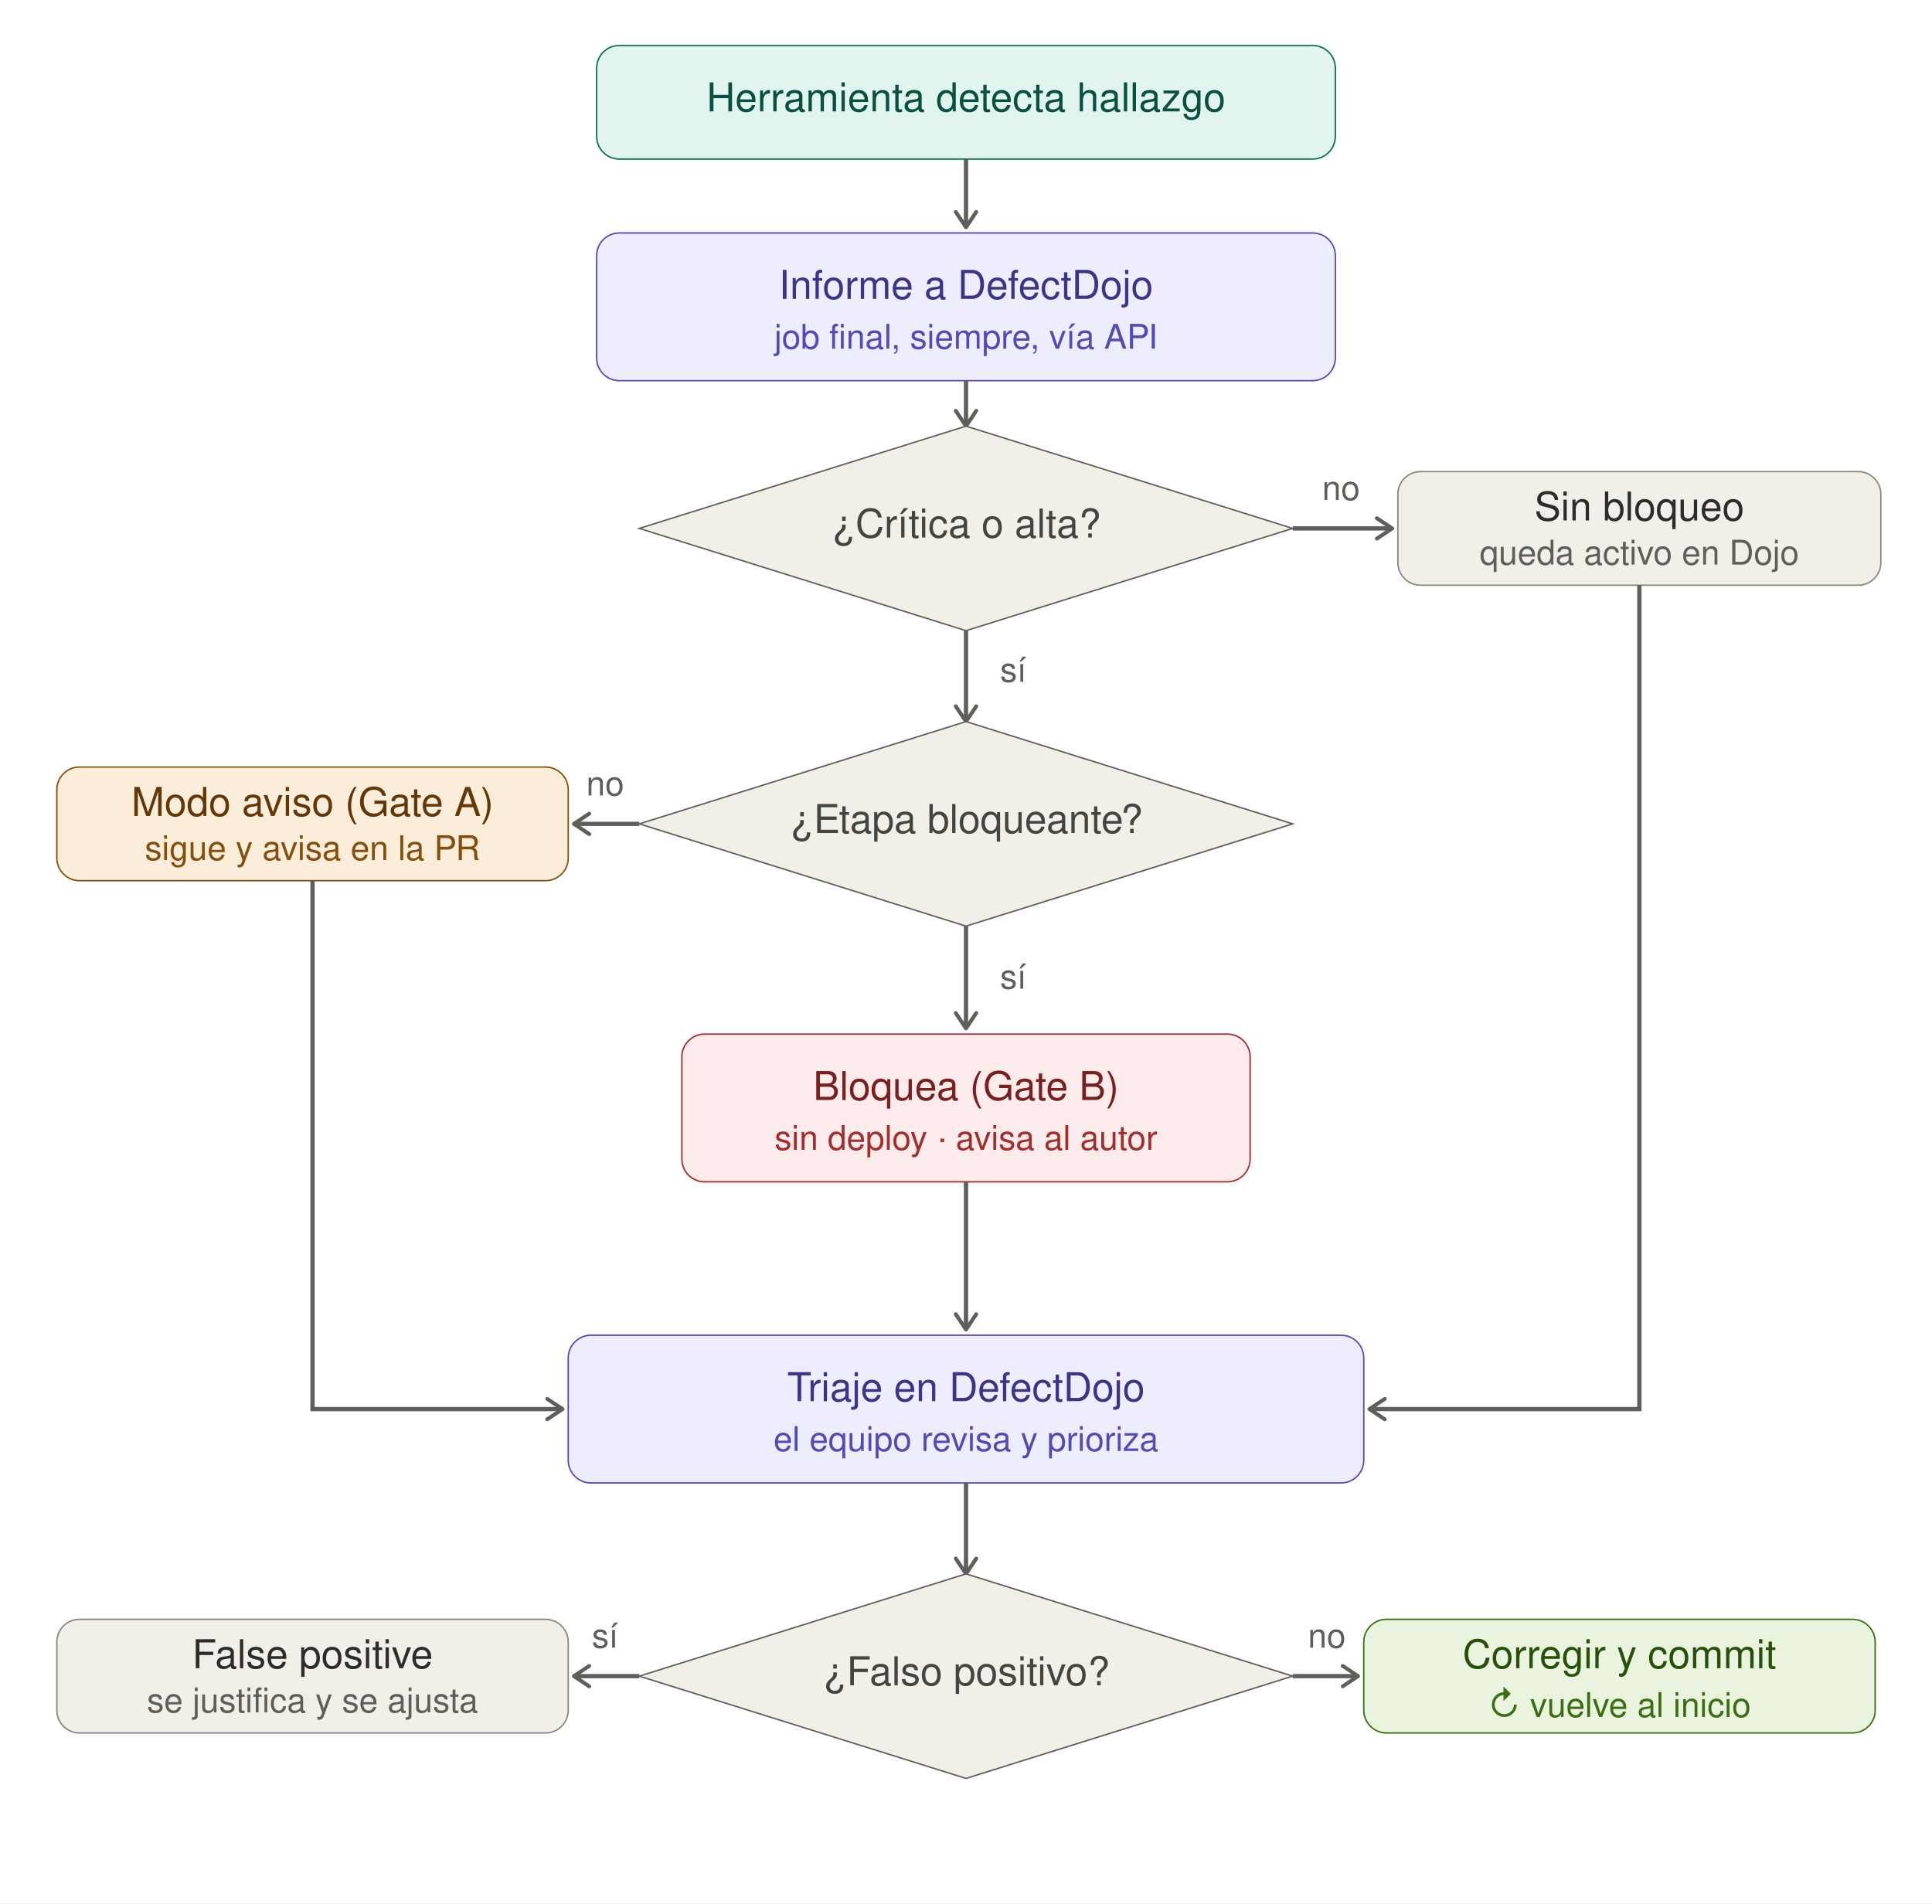
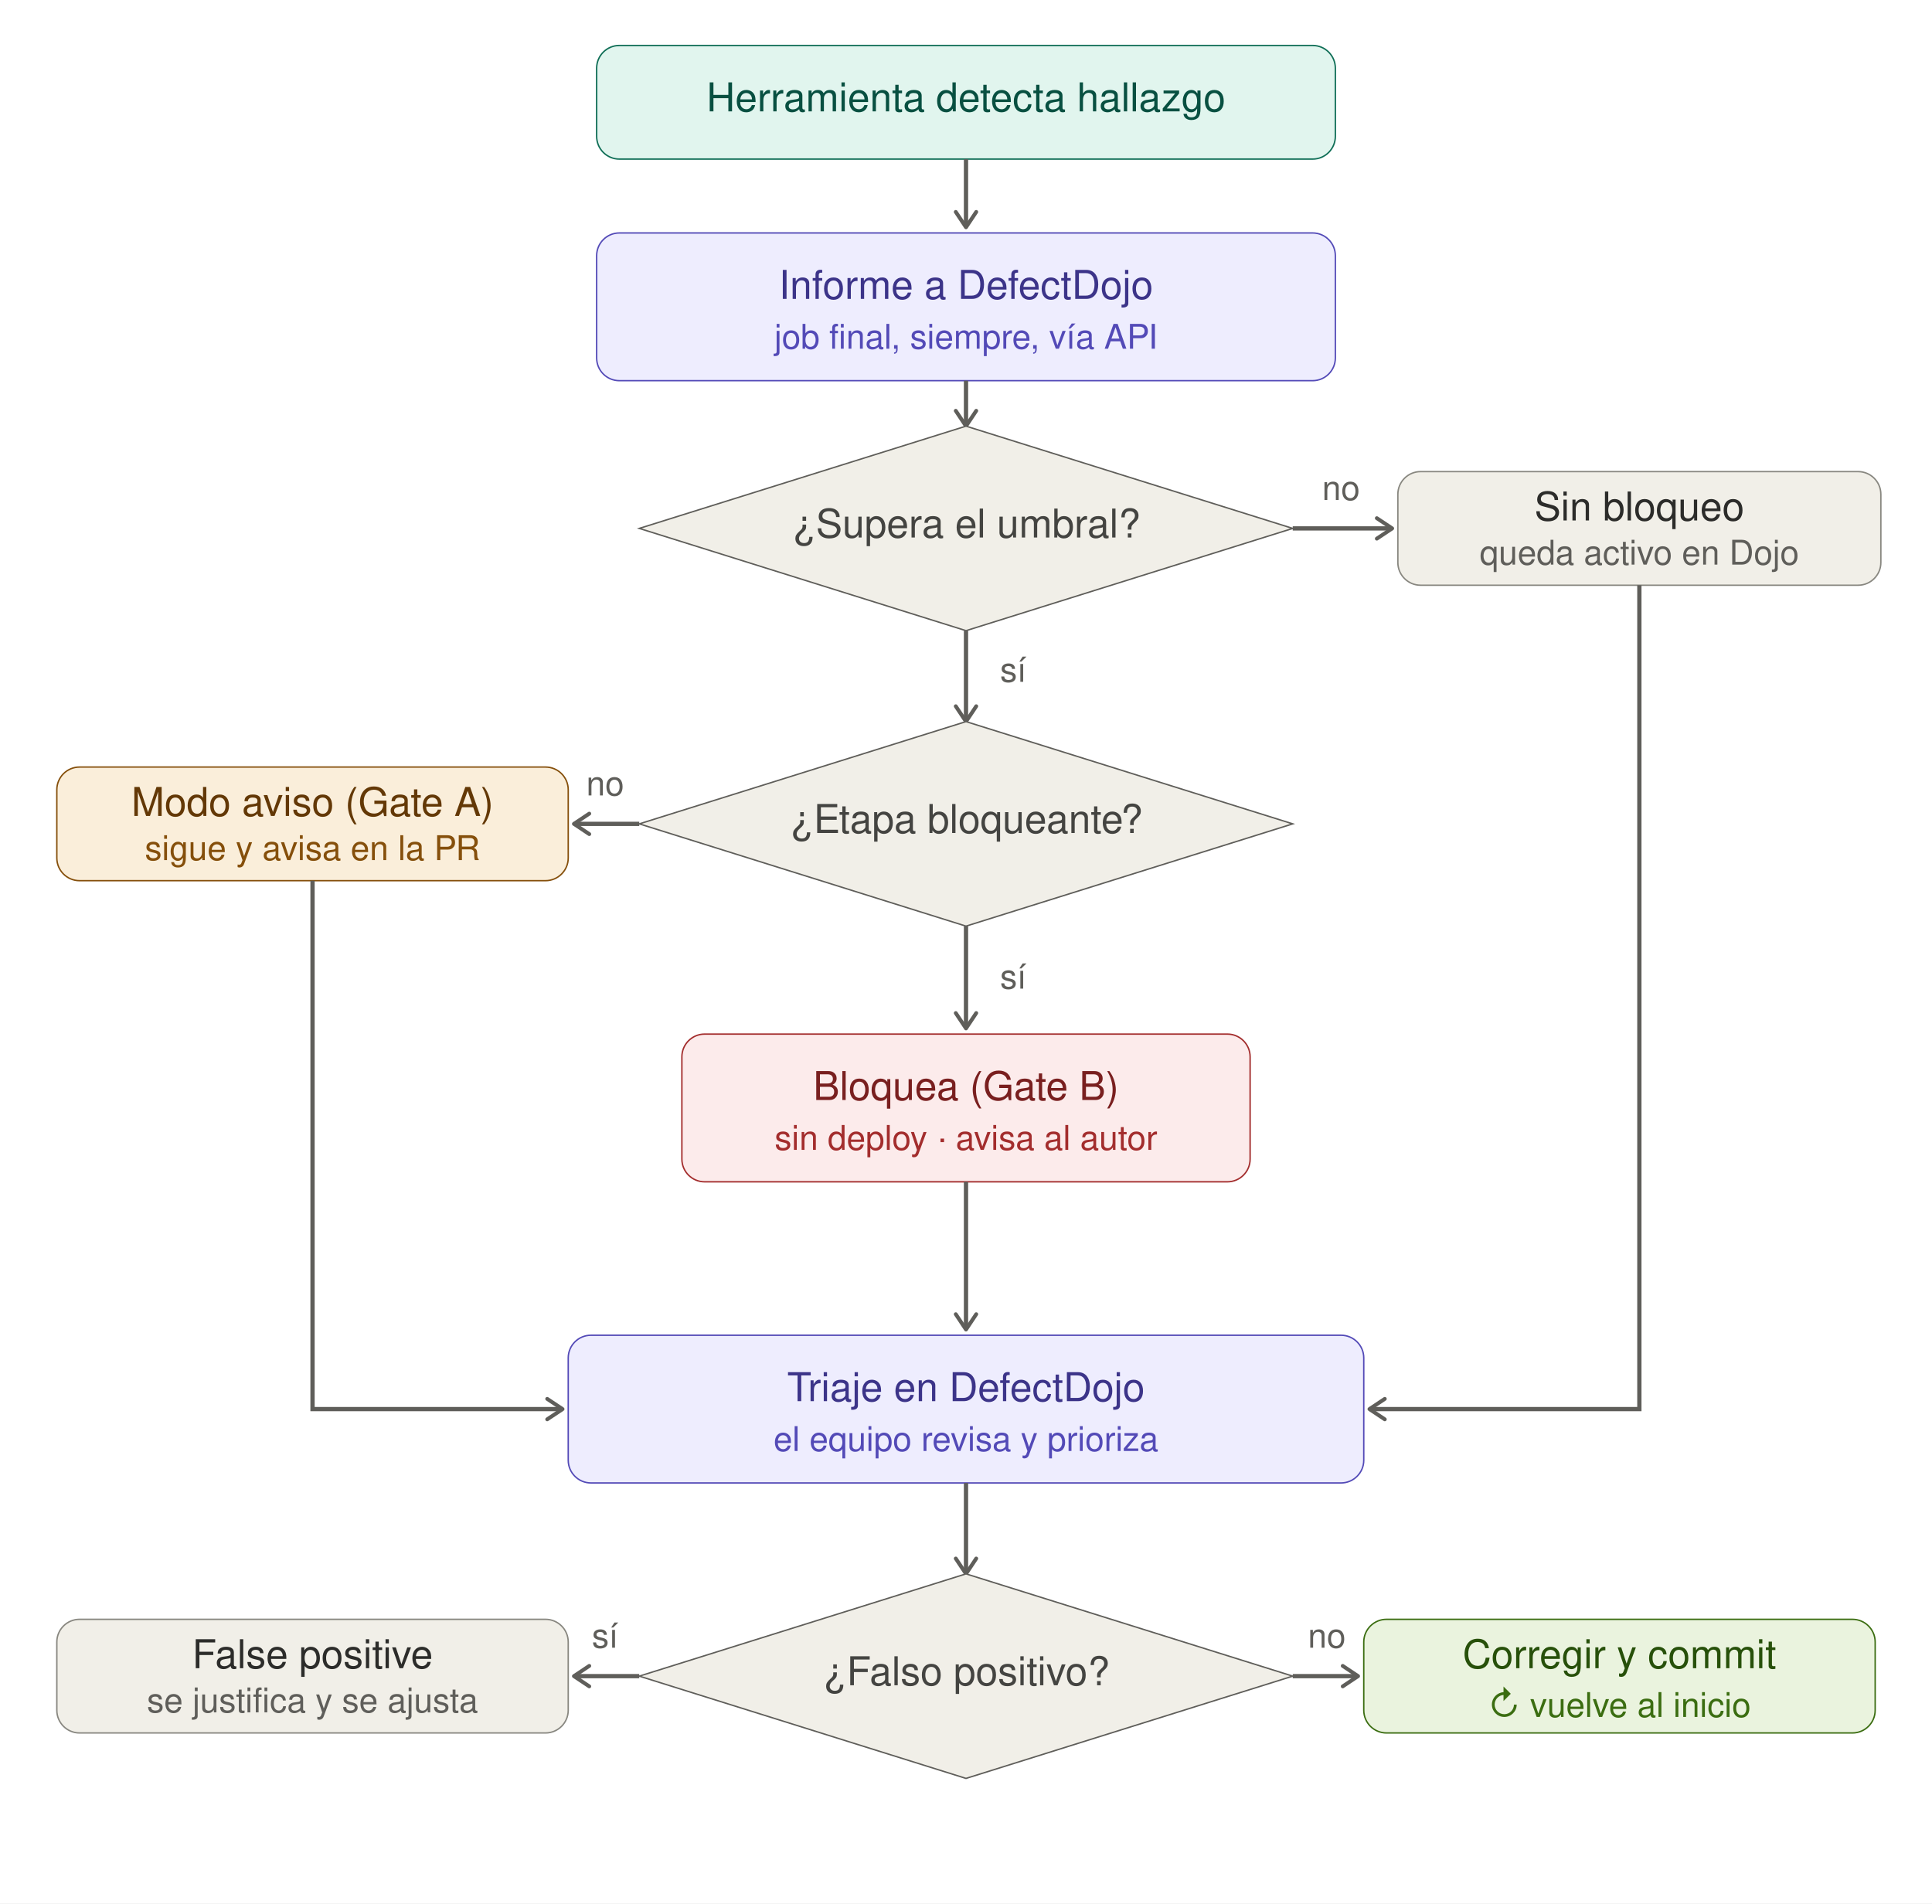
<svg xmlns="http://www.w3.org/2000/svg" width="1020" height="1005" viewBox="0 0 680 670" role="img">
  <style>
text{font-family:-apple-system,"Segoe UI",Helvetica,Arial,sans-serif}
.ts{font-size:12px;fill:#5F5E5A}
.th{font-size:14px;font-weight:500;fill:#2C2C2A}
.box&gt;rect{fill:#F1EFE8;stroke:#888780}
.arr{stroke:#5F5E5A;stroke-width:1.5;fill:none}
.c-gray&gt;polygon{fill:#F1EFE8;stroke:#5F5E5A}.c-gray .th{fill:#444441}
.c-teal&gt;rect{fill:#E1F5EE;stroke:#0F6E56}.c-teal .th{fill:#085041}.c-teal .ts{fill:#0F6E56}
.c-amber&gt;rect{fill:#FAEEDA;stroke:#854F0B}.c-amber .th{fill:#633806}.c-amber .ts{fill:#854F0B}
.c-red&gt;rect{fill:#FCEBEB;stroke:#A32D2D}.c-red .th{fill:#791F1F}.c-red .ts{fill:#A32D2D}
.c-purple&gt;rect{fill:#EEEDFE;stroke:#534AB7}.c-purple .th{fill:#3C3489}.c-purple .ts{fill:#534AB7}
.c-green&gt;rect{fill:#EAF3DE;stroke:#3B6D11}.c-green .th{fill:#27500A}.c-green .ts{fill:#3B6D11}
</style>
  <defs>
    <marker id="arrow" viewBox="0 0 10 10" refX="8" refY="5" markerWidth="6" markerHeight="6" orient="auto-start-reverse">
      <path d="M2 1L8 5L2 9" fill="none" stroke="#5F5E5A" stroke-width="1.5" stroke-linecap="round" stroke-linejoin="round" />
    </marker>
  </defs>
  <rect width="680" height="670" fill="#FFFFFF" />
  <g class="c-teal">
    <rect x="210" y="16" width="260" height="40" rx="8" stroke-width="0.5" />
    <text class="th" x="340" y="36" text-anchor="middle" dominant-baseline="central">Herramienta detecta hallazgo</text>
  </g>
  <line x1="340" y1="56" x2="340" y2="80" class="arr" marker-end="url(#arrow)" />
  <g class="c-purple">
    <rect x="210" y="82" width="260" height="52" rx="8" stroke-width="0.5" />
    <text class="th" x="340" y="102" text-anchor="middle" dominant-baseline="central">Informe a DefectDojo</text>
    <text class="ts" x="340" y="120" text-anchor="middle" dominant-baseline="central">job final, siempre, vía API</text>
  </g>
  <line x1="340" y1="134" x2="340" y2="150" class="arr" marker-end="url(#arrow)" />
  <g class="c-gray">
    <polygon points="340,150 455,186 340,222 225,186" stroke-width="0.5" />
-     <text class="th" x="340" y="186" text-anchor="middle" dominant-baseline="central">¿Crítica o alta?</text>
+     <text class="th" x="340" y="186" text-anchor="middle" dominant-baseline="central">¿Supera el umbral?</text>
  </g>
  <line x1="455" y1="186" x2="490" y2="186" class="arr" marker-end="url(#arrow)" />
  <text class="ts" x="472" y="176" text-anchor="middle">no</text>
  <g class="box">
    <rect x="492" y="166" width="170" height="40" rx="8" stroke-width="0.5" />
    <text class="th" x="577" y="180" text-anchor="middle" dominant-baseline="central">Sin bloqueo</text>
    <text class="ts" x="577" y="196" text-anchor="middle" dominant-baseline="central">queda activo en Dojo</text>
  </g>
  <line x1="340" y1="222" x2="340" y2="254" class="arr" marker-end="url(#arrow)" />
  <text class="ts" x="352" y="240">sí</text>
  <g class="c-gray">
    <polygon points="340,254 455,290 340,326 225,290" stroke-width="0.5" />
    <text class="th" x="340" y="290" text-anchor="middle" dominant-baseline="central">¿Etapa bloqueante?</text>
  </g>
  <line x1="225" y1="290" x2="202" y2="290" class="arr" marker-end="url(#arrow)" />
  <text class="ts" x="213" y="280" text-anchor="middle">no</text>
  <g class="c-amber">
    <rect x="20" y="270" width="180" height="40" rx="8" stroke-width="0.5" />
    <text class="th" x="110" y="284" text-anchor="middle" dominant-baseline="central">Modo aviso (Gate A)</text>
    <text class="ts" x="110" y="300" text-anchor="middle" dominant-baseline="central">sigue y avisa en la PR</text>
  </g>
  <line x1="340" y1="326" x2="340" y2="362" class="arr" marker-end="url(#arrow)" />
  <text class="ts" x="352" y="348">sí</text>
  <g class="c-red">
    <rect x="240" y="364" width="200" height="52" rx="8" stroke-width="0.5" />
    <text class="th" x="340" y="384" text-anchor="middle" dominant-baseline="central">Bloquea (Gate B)</text>
    <text class="ts" x="340" y="402" text-anchor="middle" dominant-baseline="central">sin deploy · avisa al autor</text>
  </g>
  <path d="M110 310 V 496 H 198" class="arr" fill="none" marker-end="url(#arrow)" />
  <path d="M577 206 V 496 H 482" class="arr" fill="none" marker-end="url(#arrow)" />
  <line x1="340" y1="416" x2="340" y2="468" class="arr" marker-end="url(#arrow)" />
  <g class="c-purple">
    <rect x="200" y="470" width="280" height="52" rx="8" stroke-width="0.5" />
    <text class="th" x="340" y="490" text-anchor="middle" dominant-baseline="central">Triaje en DefectDojo</text>
    <text class="ts" x="340" y="508" text-anchor="middle" dominant-baseline="central">el equipo revisa y prioriza</text>
  </g>
  <line x1="340" y1="522" x2="340" y2="554" class="arr" marker-end="url(#arrow)" />
  <g class="c-gray">
    <polygon points="340,554 455,590 340,626 225,590" stroke-width="0.5" />
    <text class="th" x="340" y="590" text-anchor="middle" dominant-baseline="central">¿Falso positivo?</text>
  </g>
  <line x1="225" y1="590" x2="202" y2="590" class="arr" marker-end="url(#arrow)" />
  <text class="ts" x="213" y="580" text-anchor="middle">sí</text>
  <g class="box">
    <rect x="20" y="570" width="180" height="40" rx="8" stroke-width="0.5" />
    <text class="th" x="110" y="584" text-anchor="middle" dominant-baseline="central">False positive</text>
    <text class="ts" x="110" y="600" text-anchor="middle" dominant-baseline="central">se justifica y se ajusta</text>
  </g>
  <line x1="455" y1="590" x2="478" y2="590" class="arr" marker-end="url(#arrow)" />
  <text class="ts" x="467" y="580" text-anchor="middle">no</text>
  <g class="c-green">
    <rect x="480" y="570" width="180" height="40" rx="8" stroke-width="0.5" />
    <text class="th" x="570" y="584" text-anchor="middle" dominant-baseline="central">Corregir y commit</text>
    <text class="ts" x="570" y="600" text-anchor="middle" dominant-baseline="central">↻ vuelve al inicio</text>
  </g>
</svg>
